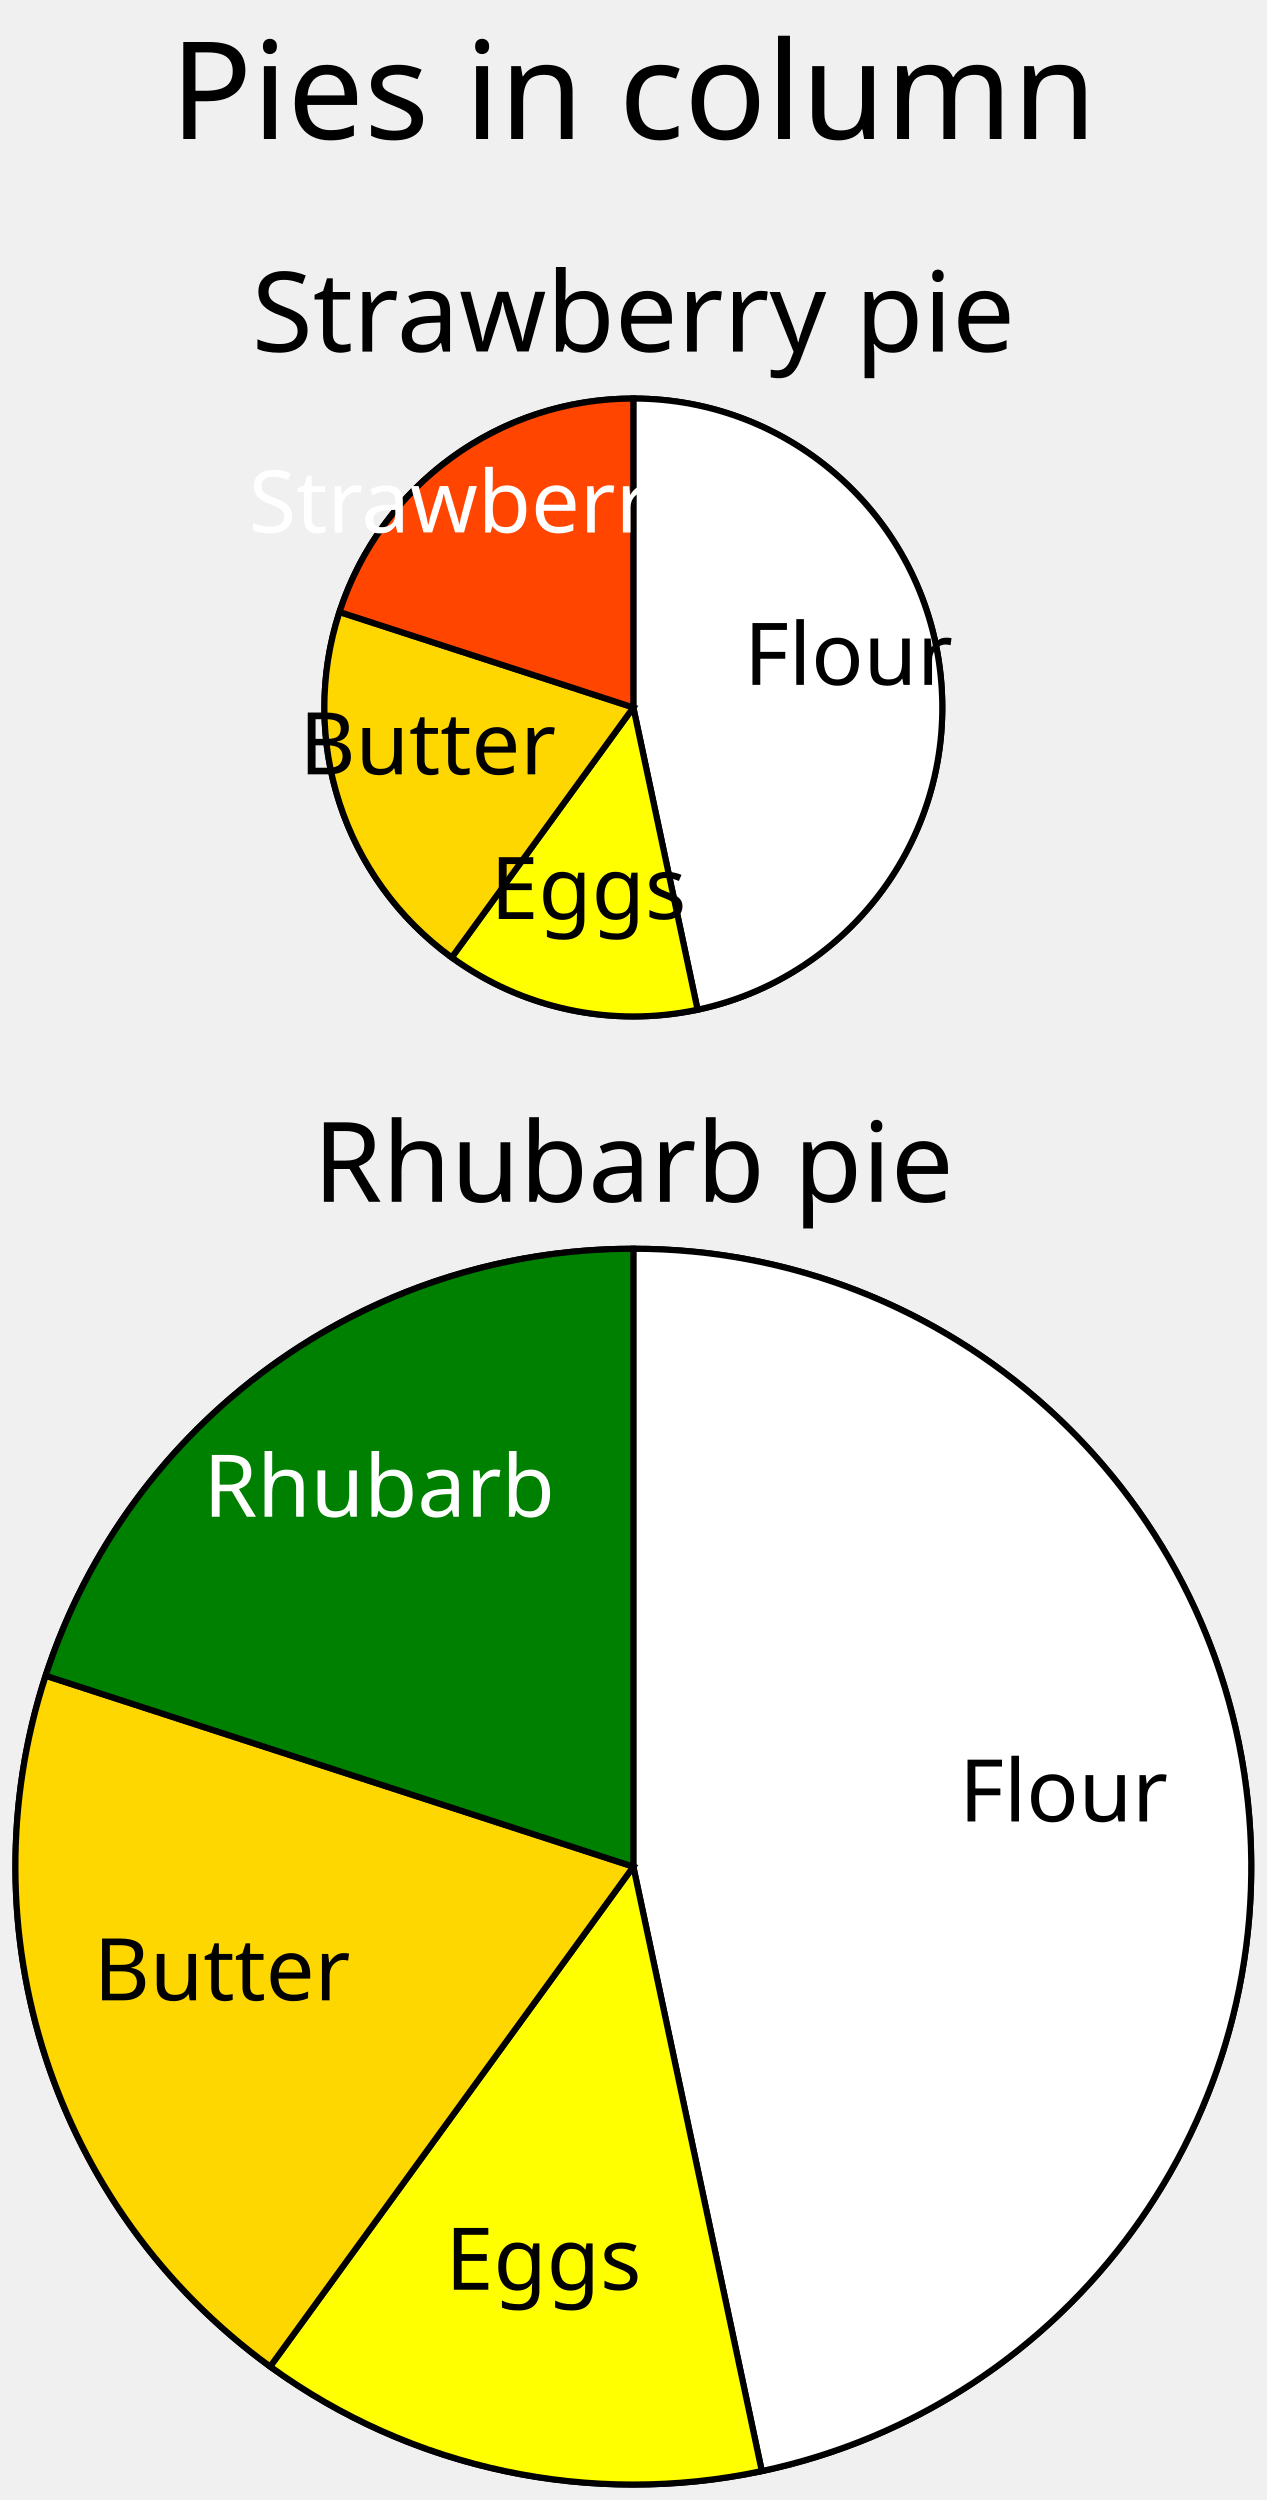
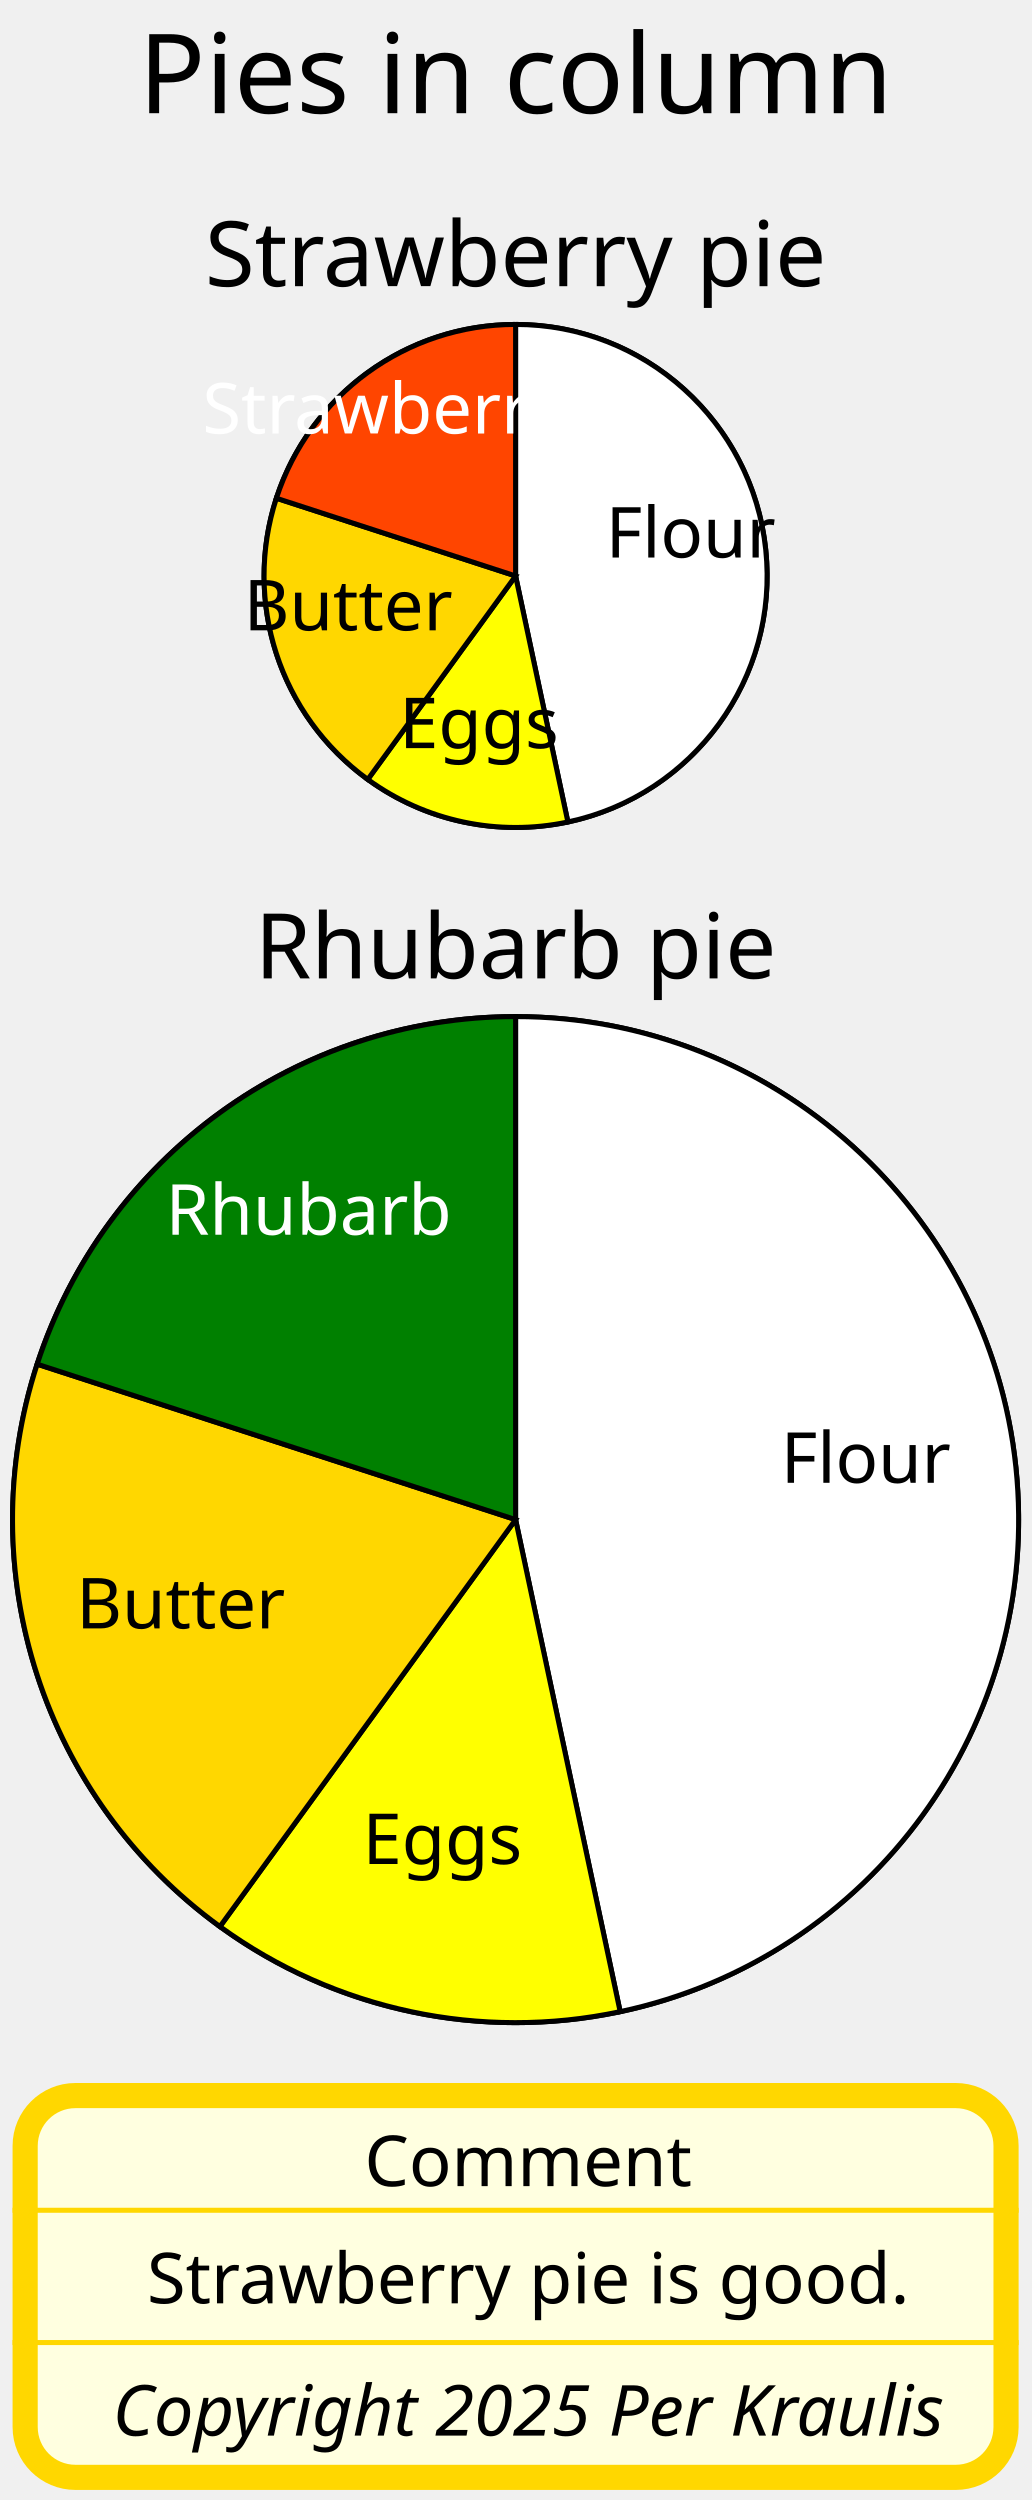
- <svg xmlns="http://www.w3.org/2000/svg" width="205" height="404.600" viewBox="0 0 205 404.600" transform="translate(0.5, 0.5)">
+ <svg xmlns="http://www.w3.org/2000/svg" width="205" height="497" viewBox="0 0 205 497" transform="translate(0.5, 0.5)">
  <g stroke="black" fill="white" font-family="sans-serif" font-size="14">
    <text x="102" y="22" stroke="none" fill="black" font-size="22" text-anchor="middle">Pies in column</text>
    <g transform="translate(50.0, 38.4)">
      <g stroke="black" fill="white" font-family="sans-serif" font-size="14">
        <text x="52" y="18" stroke="none" fill="black" font-size="18" text-anchor="middle">Strawberry pie</text>
        <g transform="translate(52, 75.600)">
          <circle r="50" />
          <g stroke="black" stroke-width="1">
            <path d="M 0 0 L 0 -50 A 50 50 0 0 1 10.396 48.907 Z" fill="white" />
            <path d="M 0 0 L 10.396 48.907 A 50 50 0 0 1 -29.389 40.451 Z" fill="yellow" />
            <path d="M 0 0 L -29.389 40.451 A 50 50 0 0 1 -47.553 -15.451 Z" fill="gold" />
            <path d="M 0 0 L -47.553 -15.451 A 50 50 0 0 1 0 -50 Z" fill="orangered" />
          </g>
          <g stroke="none" fill="black" text-anchor="middle">
            <text x="34.808" y="-3.658" fill="black">Flour</text>
            <text x="-7.277" y="34.235" fill="black">Eggs</text>
            <text x="-33.287" y="10.816" fill="black">Butter</text>
            <text x="-20.572" y="-28.316" fill="white">Strawberries</text>
          </g>
        </g>
      </g>
    </g>
    <g transform="translate(0.0, 176.0)">
      <g stroke="black" fill="white" font-family="sans-serif" font-size="14">
        <text x="102" y="18" stroke="none" fill="black" font-size="18" text-anchor="middle">Rhubarb pie</text>
        <g transform="translate(102, 125.600)">
          <circle r="100" />
          <g stroke="black" stroke-width="1">
            <path d="M 0 0 L 0 -100 A 100 100 0 0 1 20.791 97.815 Z" fill="white" />
            <path d="M 0 0 L 20.791 97.815 A 100 100 0 0 1 -58.779 80.902 Z" fill="yellow" />
            <path d="M 0 0 L -58.779 80.902 A 100 100 0 0 1 -95.106 -30.902 Z" fill="gold" />
            <path d="M 0 0 L -95.106 -30.902 A 100 100 0 0 1 0 -100 Z" fill="green" />
          </g>
          <g stroke="none" fill="black" text-anchor="middle">
            <text x="69.617" y="-7.317" fill="black">Flour</text>
            <text x="-14.554" y="68.470" fill="black">Eggs</text>
            <text x="-66.574" y="21.631" fill="black">Butter</text>
            <text x="-41.145" y="-56.631" fill="white">Rhubarb</text>
          </g>
        </g>
      </g>
    </g>
+     <g transform="translate(2.0, 413.6)">
+       <g stroke="black" fill="white" font-family="sans-serif" font-size="14">
+         <rect x="2.5" y="2.5" rx="10" ry="10" width="195" fill="lightyellow" stroke="gold" stroke-width="5" height="75.900" />
+         <g stroke="none" fill="black" text-anchor="middle" transform="translate(102.500, 20.500)">
+           <text x="0" y="0">Comment</text>
+         </g>
+         <line x1="0" y1="25.300" x2="200" y2="25.300" stroke="gold" stroke-width="1" />
+         <g stroke="none" fill="black" text-anchor="middle" transform="translate(102.500, 43.800)">
+           <text x="0" y="0">Strawberry pie is good.</text>
+         </g>
+         <line x1="0" y1="51.600" x2="200" y2="51.600" stroke="gold" stroke-width="1" />
+         <g stroke="none" fill="black" text-anchor="middle" font-style="italic" transform="translate(102.500, 70.100)">
+           <text x="0" y="0">Copyright 2025 Per Kraulis</text>
+         </g>
+       </g>
+     </g>
  </g>
</svg>
